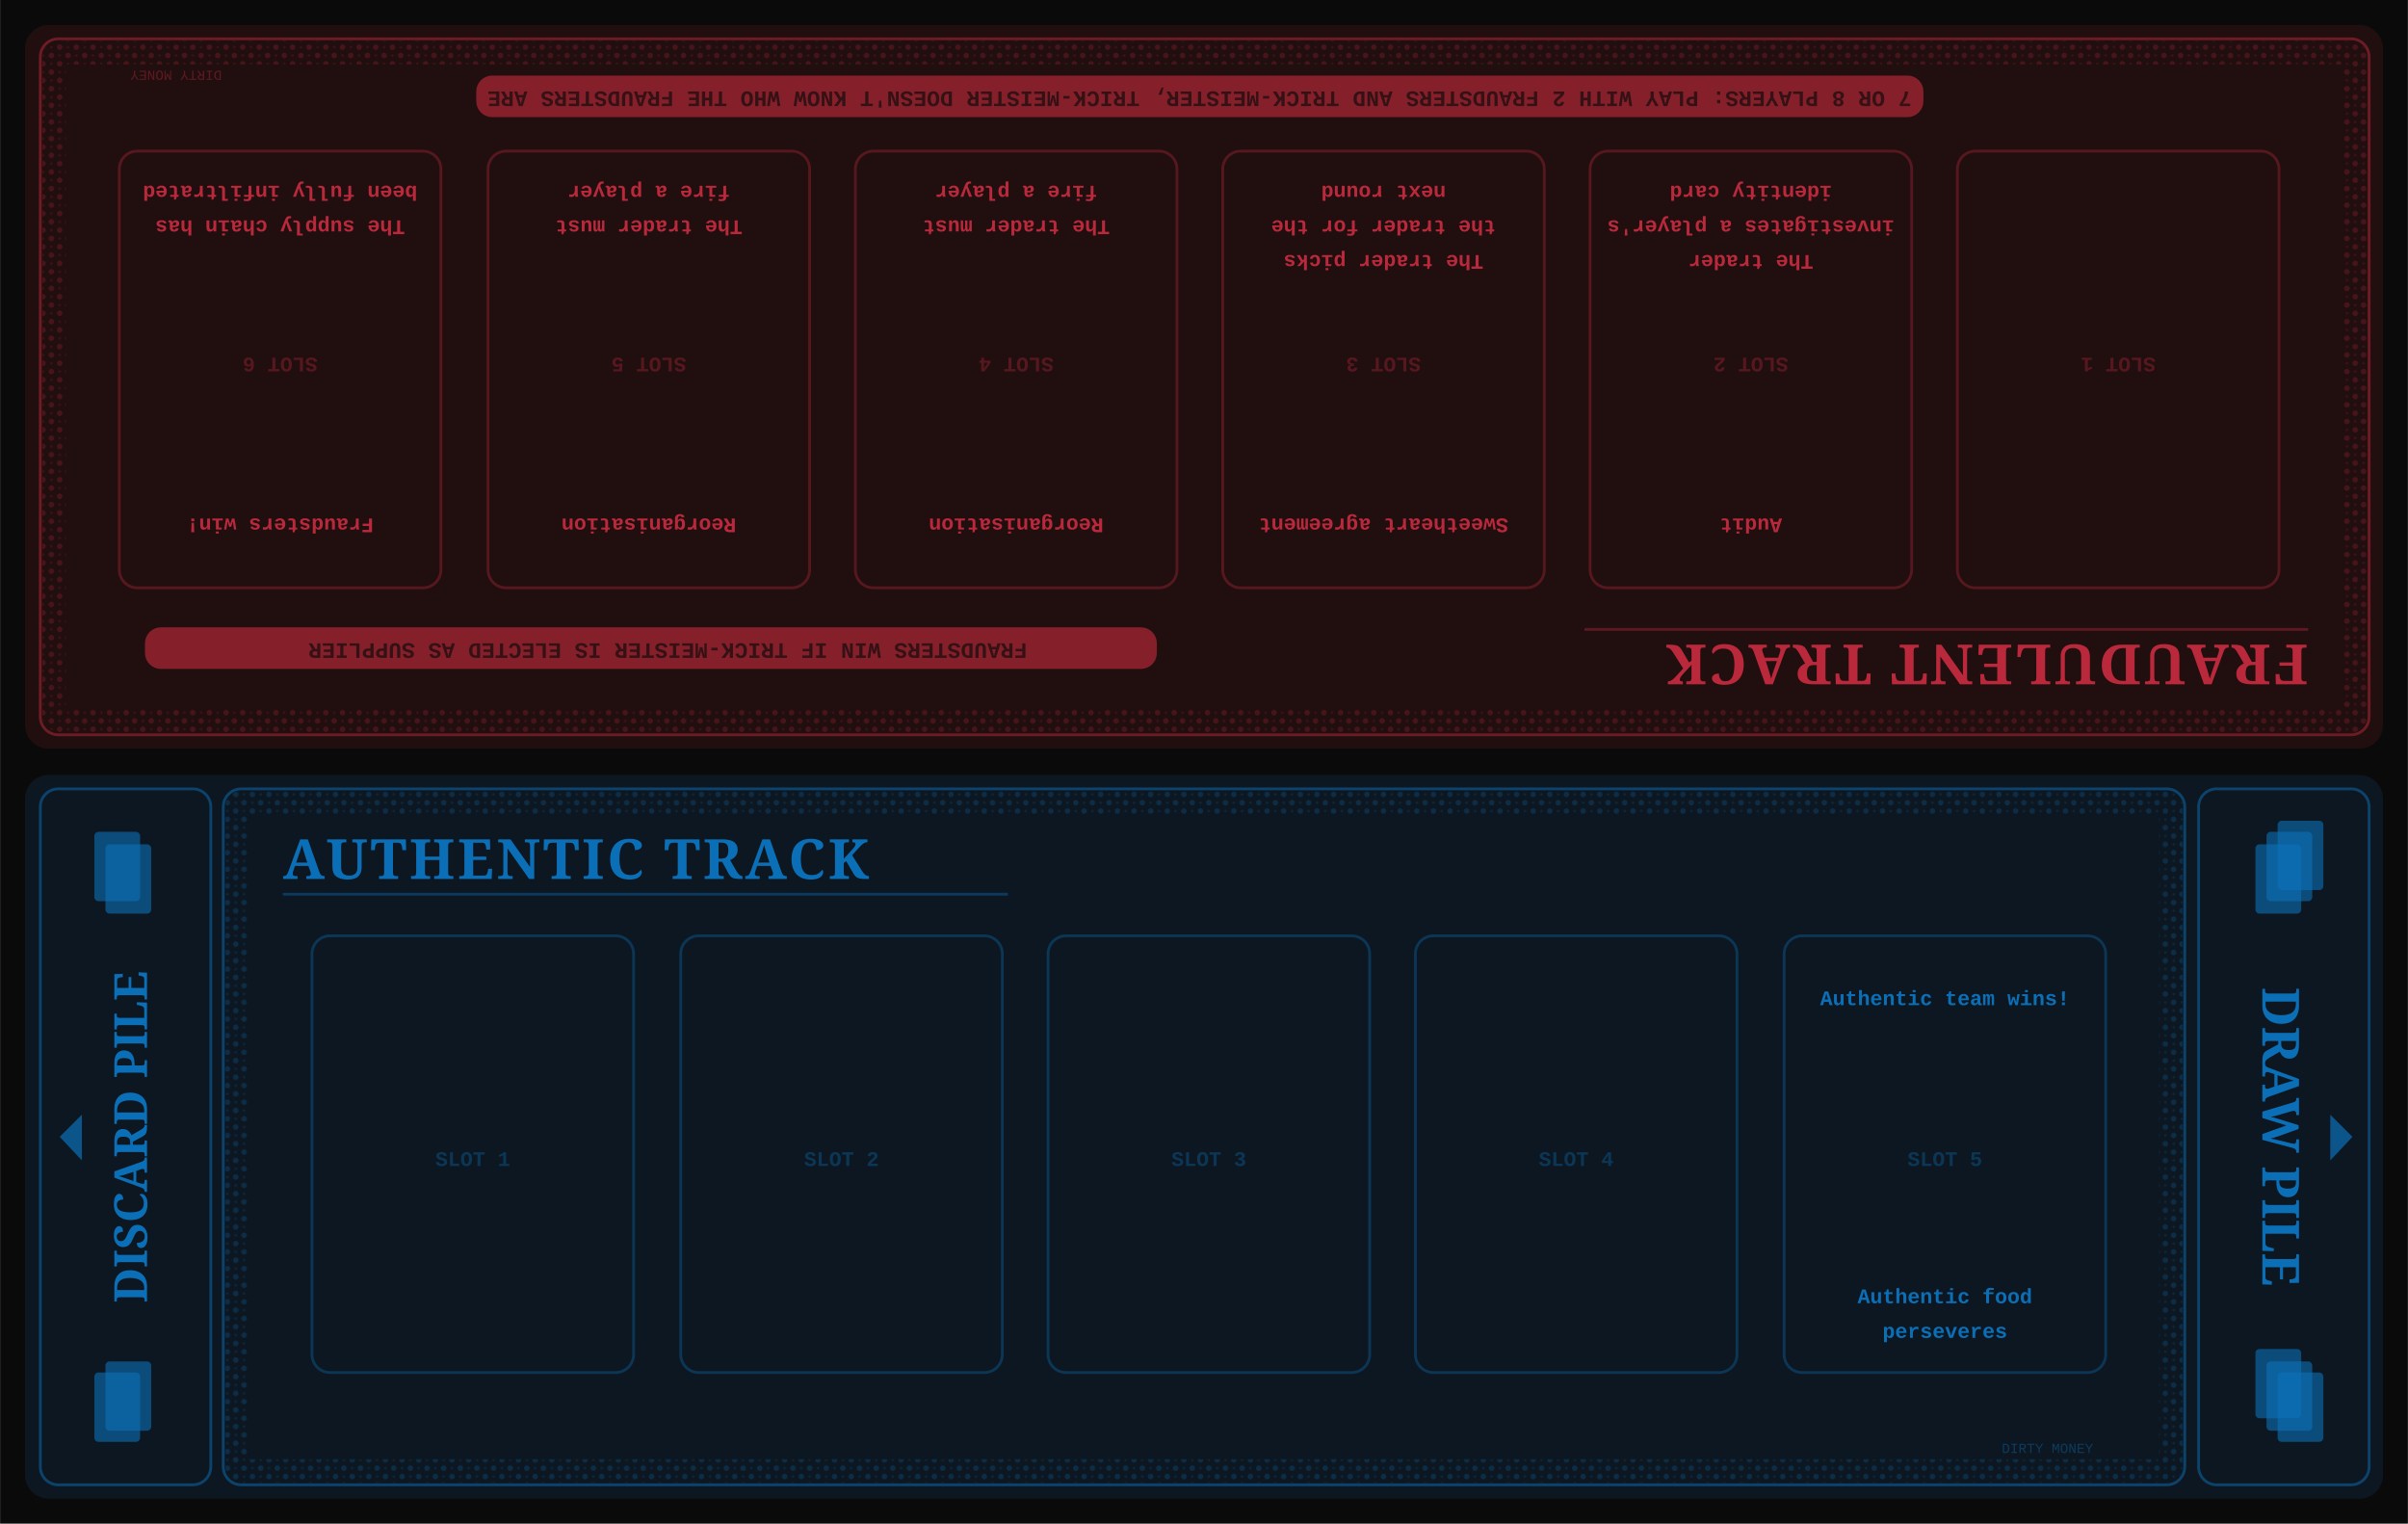
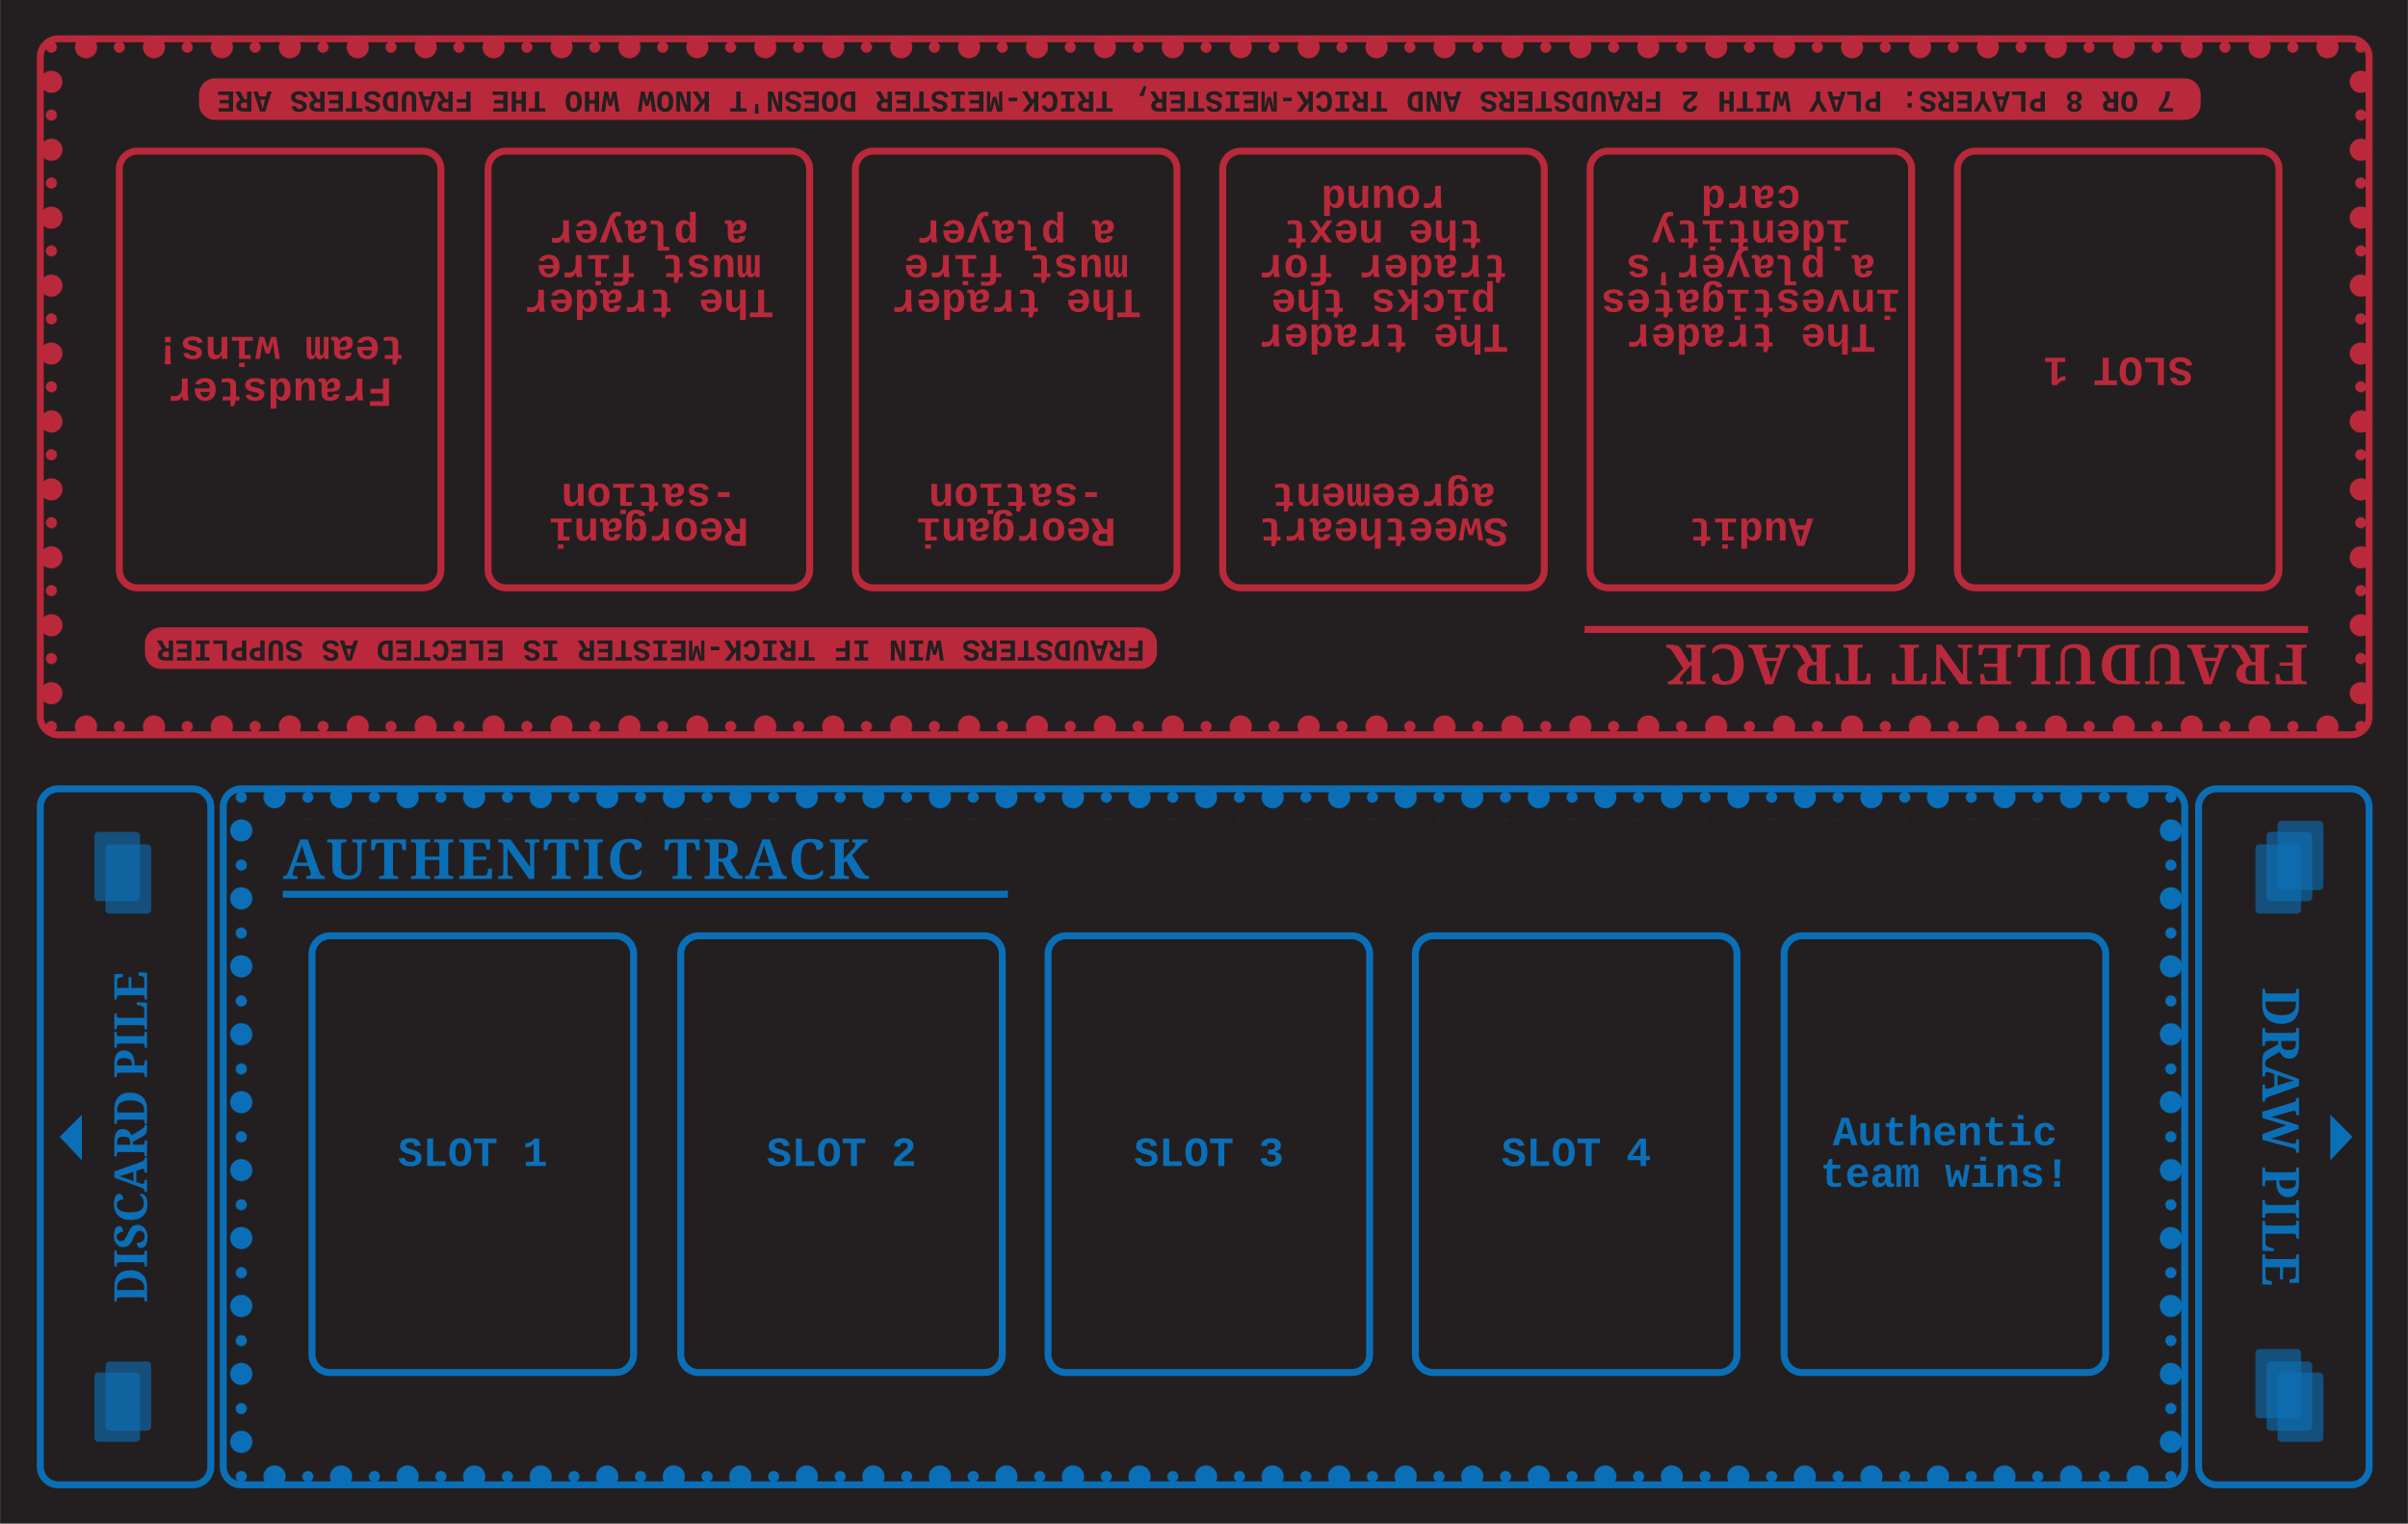
<svg xmlns="http://www.w3.org/2000/svg" width="490mm" height="310mm" viewBox="0 0 1737 1099">
  <defs>
-     <pattern id="border-pattern-fraud" x="0" y="0" width="12" height="12" patternUnits="userSpaceOnUse">
-       <circle cx="2" cy="2" r="1" fill="#ba293b" opacity="0.35" />
-       <circle cx="8" cy="8" r="1" fill="#ba293b" opacity="0.35" />
-       <circle cx="8" cy="2" r="2" fill="#ba293b" opacity="0.55" />
-       <circle cx="2" cy="8" r="2" fill="#ba293b" opacity="0.55" />
+     <pattern id="border-pattern-fraud" x="0" y="0" width="49" height="49" patternUnits="userSpaceOnUse">
+       <circle cx="16" cy="16" r="4" fill="#ba293b" opacity="1" />
+       <circle cx="40" cy="40" r="4" fill="#ba293b" opacity="1" />
+       <circle cx="40" cy="16" r="8" fill="#ba293b" opacity="1" />
+       <circle cx="16" cy="40" r="8" fill="#ba293b" opacity="1" />
    </pattern>
-     <pattern id="border-pattern-auth" x="0" y="0" width="12" height="12" patternUnits="userSpaceOnUse">
-       <circle cx="2" cy="2" r="1" fill="#0b6fb7" opacity="0.35" />
-       <circle cx="8" cy="8" r="1" fill="#0b6fb7" opacity="0.35" />
-       <circle cx="8" cy="2" r="2" fill="#0b6fb7" opacity="0.55" />
-       <circle cx="2" cy="8" r="2" fill="#0b6fb7" opacity="0.55" />
+     <pattern id="border-pattern-auth" x="0" y="0" width="48" height="49" patternUnits="userSpaceOnUse">
+       <circle cx="12" cy="16" r="4" fill="#0b6fb7" opacity="1" />
+       <circle cx="36" cy="40" r="4" fill="#0b6fb7" opacity="1" />
+       <circle cx="36" cy="16" r="8" fill="#0b6fb7" opacity="1" />
+       <circle cx="12" cy="40" r="8" fill="#0b6fb7" opacity="1" />
    </pattern>
  </defs>
-   <rect x="0" y="0" width="1737" height="1099" fill="#0a0a0a" />
+   <rect x="0" y="0" width="1737" height="1099" fill="#231f20" />
  <g transform="translate(1737, 540) rotate(180)">
    <g transform="translate(18, 0)">
-       <rect x="0" y="0" width="1701" height="522" rx="17" fill="#210e0f" />
-       <rect x="10" y="10" width="1680" height="502" rx="13" fill="none" stroke="#ba293b" stroke-width="2" opacity="0.5" />
-       <rect x="20" y="20" width="1660" height="482" rx="3" fill="none" stroke="url(#border-pattern-fraud)" stroke-width="17" opacity="0.45" />
+       <rect x="10" y="10" width="1680" height="502" rx="13" fill="none" stroke="#ba293b" stroke-width="5" opacity="1" />
+       <rect x="20" y="20" width="1660" height="482" rx="3" fill="none" stroke="url(#border-pattern-fraud)" stroke-width="24" opacity="1" />
      <text x="54" y="75" font-family="Georgia, serif" font-size="40" font-weight="bold" fill="#ba293b" letter-spacing="2">FRAUDULENT TRACK</text>
-       <line x1="54" y1="86" x2="576" y2="86" stroke="#ba293b" stroke-width="2" opacity="0.4" />
-       <rect x="893" y="66" width="713" height="13" rx="3" fill="none" stroke="#ba293b" stroke-width="17" opacity="0.65" />
-       <text x="978" y="76" font-family="Courier New, monospace" font-size="16" font-weight="bold" fill="#210e0f" opacity="0.8">FRAUDSTERS WIN IF TRICK-MEISTER IS ELECTED AS SUPPLIER</text>
+       <line x1="54" y1="86" x2="576" y2="86" stroke="#ba293b" stroke-width="5" opacity="1" />
+       <rect x="893" y="66" width="713" height="13" rx="3" fill="none" stroke="#ba293b" stroke-width="17" opacity="1" />
+       <text x="893" y="78" font-family="Courier New, monospace" font-size="22" font-weight="bold" fill="#231f20" opacity="1">FRAUDSTERS WIN IF TRICK-MEISTER IS ELECTED AS SUPPLIER</text>
      <g transform="translate(75, 116)">
-         <rect x="0" y="0" width="232" height="315" rx="13" fill="none" stroke="#ba293b" stroke-width="2" opacity="0.35" />
-         <text x="116" y="166" font-family="Courier New, monospace" font-size="15" font-weight="bold" fill="#ba293b" text-anchor="middle" opacity="0.35">SLOT 1</text>
+         <rect x="0" y="0" width="232" height="315" rx="13" fill="none" stroke="#ba293b" stroke-width="5" opacity="1" />
+         <text x="116" y="166" font-family="Courier New, monospace" font-size="30" font-weight="bold" fill="#ba293b" text-anchor="middle" opacity="1">SLOT 1</text>
      </g>
      <g transform="translate(340, 116)">
-         <rect x="0" y="0" width="232" height="315" rx="13" fill="none" stroke="#ba293b" stroke-width="2" opacity="0.35" />
-         <text x="116" y="50" font-family="Courier New, monospace" font-size="15" font-weight="bold" fill="#ba293b" text-anchor="middle" opacity="1">Audit</text>
-         <text x="116" y="166" font-family="Courier New, monospace" font-size="15" font-weight="bold" fill="#ba293b" text-anchor="middle" opacity="0.35">SLOT 2</text>
-         <text x="116" y="240" font-family="Courier New, monospace" font-size="15" font-weight="bold" fill="#ba293b" text-anchor="middle" opacity="1">The trader</text>
-         <text x="116" y="265" font-family="Courier New, monospace" font-size="15" font-weight="bold" fill="#ba293b" text-anchor="middle" opacity="1">investigates a player's</text>
-         <text x="116" y="290" font-family="Courier New, monospace" font-size="15" font-weight="bold" fill="#ba293b" text-anchor="middle" opacity="1">identity card</text>
+         <rect x="0" y="0" width="232" height="315" rx="13" fill="none" stroke="#ba293b" stroke-width="5" opacity="1" />
+         <text x="116" y="50" font-family="Courier New, monospace" font-size="30" font-weight="bold" fill="#ba293b" text-anchor="middle" opacity="1">Audit</text>
+         <text x="116" y="190" font-family="Courier New, monospace" font-size="30" font-weight="bold" fill="#ba293b" text-anchor="middle" opacity="1">The trader</text>
+         <text x="116" y="215" font-family="Courier New, monospace" font-size="30" font-weight="bold" fill="#ba293b" text-anchor="middle" opacity="1">investigates</text>
+         <text x="116" y="240" font-family="Courier New, monospace" font-size="30" font-weight="bold" fill="#ba293b" text-anchor="middle" opacity="1">a player's</text>
+         <text x="116" y="265" font-family="Courier New, monospace" font-size="30" font-weight="bold" fill="#ba293b" text-anchor="middle" opacity="1">identity</text>
+         <text x="116" y="290" font-family="Courier New, monospace" font-size="30" font-weight="bold" fill="#ba293b" text-anchor="middle" opacity="1">card</text>
      </g>
      <g transform="translate(605, 116)">
-         <rect x="0" y="0" width="232" height="315" rx="13" fill="none" stroke="#ba293b" stroke-width="2" opacity="0.35" />
-         <text x="116" y="50" font-family="Courier New, monospace" font-size="15" font-weight="bold" fill="#ba293b" text-anchor="middle" opacity="1">Sweetheart agreement</text>
-         <text x="116" y="166" font-family="Courier New, monospace" font-size="15" font-weight="bold" fill="#ba293b" text-anchor="middle" opacity="0.35">SLOT 3</text>
-         <text x="116" y="240" font-family="Courier New, monospace" font-size="15" font-weight="bold" fill="#ba293b" text-anchor="middle" opacity="1">The trader picks</text>
-         <text x="116" y="265" font-family="Courier New, monospace" font-size="15" font-weight="bold" fill="#ba293b" text-anchor="middle" opacity="1">the trader for the</text>
-         <text x="116" y="290" font-family="Courier New, monospace" font-size="15" font-weight="bold" fill="#ba293b" text-anchor="middle" opacity="1">next round</text>
+         <rect x="0" y="0" width="232" height="315" rx="13" fill="none" stroke="#ba293b" stroke-width="5" opacity="1" />
+         <text x="116" y="50" font-family="Courier New, monospace" font-size="30" font-weight="bold" fill="#ba293b" text-anchor="middle" opacity="1">Sweetheart</text>
+         <text x="116" y="75" font-family="Courier New, monospace" font-size="30" font-weight="bold" fill="#ba293b" text-anchor="middle" opacity="1">agreement</text>
+         <text x="116" y="190" font-family="Courier New, monospace" font-size="30" font-weight="bold" fill="#ba293b" text-anchor="middle" opacity="1">The trader</text>
+         <text x="116" y="215" font-family="Courier New, monospace" font-size="30" font-weight="bold" fill="#ba293b" text-anchor="middle" opacity="1">picks the</text>
+         <text x="116" y="240" font-family="Courier New, monospace" font-size="30" font-weight="bold" fill="#ba293b" text-anchor="middle" opacity="1">trader for </text>
+         <text x="116" y="265" font-family="Courier New, monospace" font-size="30" font-weight="bold" fill="#ba293b" text-anchor="middle" opacity="1">the next</text>
+         <text x="116" y="290" font-family="Courier New, monospace" font-size="30" font-weight="bold" fill="#ba293b" text-anchor="middle" opacity="1">round</text>
      </g>
      <g transform="translate(870, 116)">
-         <rect x="0" y="0" width="232" height="315" rx="13" fill="none" stroke="#ba293b" stroke-width="2" opacity="0.35" />
-         <text x="116" y="50" font-family="Courier New, monospace" font-size="15" font-weight="bold" fill="#ba293b" text-anchor="middle" opacity="1">Reorganisation</text>
-         <text x="116" y="166" font-family="Courier New, monospace" font-size="15" font-weight="bold" fill="#ba293b" text-anchor="middle" opacity="0.35">SLOT 4</text>
-         <text x="116" y="265" font-family="Courier New, monospace" font-size="15" font-weight="bold" fill="#ba293b" text-anchor="middle" opacity="1">The trader must</text>
-         <text x="116" y="290" font-family="Courier New, monospace" font-size="15" font-weight="bold" fill="#ba293b" text-anchor="middle" opacity="1">fire a player</text>
+         <rect x="0" y="0" width="232" height="315" rx="13" fill="none" stroke="#ba293b" stroke-width="5" opacity="1" />
+         <text x="116" y="50" font-family="Courier New, monospace" font-size="30" font-weight="bold" fill="#ba293b" text-anchor="middle" opacity="1">Reorgani</text>
+         <text x="116" y="75" font-family="Courier New, monospace" font-size="30" font-weight="bold" fill="#ba293b" text-anchor="middle" opacity="1">-sation</text>
+         <text x="116" y="215" font-family="Courier New, monospace" font-size="30" font-weight="bold" fill="#ba293b" text-anchor="middle" opacity="1">The trader</text>
+         <text x="116" y="240" font-family="Courier New, monospace" font-size="30" font-weight="bold" fill="#ba293b" text-anchor="middle" opacity="1">must fire</text>
+         <text x="116" y="265" font-family="Courier New, monospace" font-size="30" font-weight="bold" fill="#ba293b" text-anchor="middle" opacity="1">a player</text>
      </g>
      <g transform="translate(1135, 116)">
-         <rect x="0" y="0" width="232" height="315" rx="13" fill="none" stroke="#ba293b" stroke-width="2" opacity="0.35" />
-         <text x="116" y="50" font-family="Courier New, monospace" font-size="15" font-weight="bold" fill="#ba293b" text-anchor="middle" opacity="1">Reorganisation</text>
-         <text x="116" y="166" font-family="Courier New, monospace" font-size="15" font-weight="bold" fill="#ba293b" text-anchor="middle" opacity="0.35">SLOT 5</text>
-         <text x="116" y="265" font-family="Courier New, monospace" font-size="15" font-weight="bold" fill="#ba293b" text-anchor="middle" opacity="1">The trader must</text>
-         <text x="116" y="290" font-family="Courier New, monospace" font-size="15" font-weight="bold" fill="#ba293b" text-anchor="middle" opacity="1">fire a player</text>
+         <rect x="0" y="0" width="232" height="315" rx="13" fill="none" stroke="#ba293b" stroke-width="5" opacity="1" />
+         <text x="116" y="50" font-family="Courier New, monospace" font-size="30" font-weight="bold" fill="#ba293b" text-anchor="middle" opacity="1">Reorgani</text>
+         <text x="116" y="75" font-family="Courier New, monospace" font-size="30" font-weight="bold" fill="#ba293b" text-anchor="middle" opacity="1">-sation</text>
+         <text x="116" y="215" font-family="Courier New, monospace" font-size="30" font-weight="bold" fill="#ba293b" text-anchor="middle" opacity="1">The trader</text>
+         <text x="116" y="240" font-family="Courier New, monospace" font-size="30" font-weight="bold" fill="#ba293b" text-anchor="middle" opacity="1">must fire</text>
+         <text x="116" y="265" font-family="Courier New, monospace" font-size="30" font-weight="bold" fill="#ba293b" text-anchor="middle" opacity="1">a player</text>
      </g>
      <g transform="translate(1401, 116)">
-         <rect x="0" y="0" width="232" height="315" rx="13" fill="none" stroke="#ba293b" stroke-width="2" opacity="0.35" />
-         <text x="116" y="50" font-family="Courier New, monospace" font-size="15" font-weight="bold" fill="#ba293b" text-anchor="middle" opacity="1">Fraudsters win!</text>
-         <text x="116" y="166" font-family="Courier New, monospace" font-size="15" font-weight="bold" fill="#ba293b" text-anchor="middle" opacity="0.35">SLOT 6</text>
-         <text x="116" y="265" font-family="Courier New, monospace" font-size="15" font-weight="bold" fill="#ba293b" text-anchor="middle" opacity="1">The supply chain has</text>
-         <text x="116" y="290" font-family="Courier New, monospace" font-size="15" font-weight="bold" fill="#ba293b" text-anchor="middle" opacity="1">been fully infiltrated</text>
+         <rect x="0" y="0" width="232" height="315" rx="13" fill="none" stroke="#ba293b" stroke-width="5" opacity="1" />
+         <text x="116" y="151" font-family="Courier New, monospace" font-size="30" font-weight="bold" fill="#ba293b" text-anchor="middle" opacity="1">Fraudster</text>
+         <text x="116" y="181" font-family="Courier New, monospace" font-size="30" font-weight="bold" fill="#ba293b" text-anchor="middle" opacity="1">team wins!</text>
      </g>
-       <rect x="340" y="464" width="1027" height="13" rx="3" fill="none" stroke="#ba293b" stroke-width="17" opacity="0.65" />
-       <text x="340" y="474" font-family="Courier New, monospace" font-size="16" font-weight="bold" fill="#210e0f" opacity="0.8">7 OR 8 PLAYERS: PLAY WITH 2 FRAUDSTERS AND TRICK-MEISTER, TRICK-MEISTER DOESN'T KNOW WHO THE FRAUDSTERS ARE</text>
-       <text x="1625" y="489" font-family="Courier New, monospace" font-size="10" fill="#ba293b" text-anchor="end" opacity="0.4">DIRTY MONEY</text>
+       <rect x="140" y="462" width="1427" height="13" rx="3" fill="none" stroke="#ba293b" stroke-width="17" opacity="1" />
+       <text x="150" y="474" font-family="Courier New, monospace" font-size="22" font-weight="bold" fill="#231f20" opacity="1">7 OR 8 PLAYERS: PLAY WITH 2 FRAUDSTERS AND TRICK-MEISTER, TRICK-MEISTER DOESN'T KNOW WHO THE FRAUDSTERS ARE</text>
    </g>
  </g>
  <g transform="translate(18, 559)">
-     <rect x="0" y="0" width="1701" height="522" rx="17" fill="#0d1721" />
-     <rect x="11" y="10" width="123" height="502" rx="13" fill="none" stroke="#0b6fb7" stroke-width="2" opacity="0.5" />
+     <rect x="11" y="10" width="123" height="502" rx="13" fill="none" stroke="#0b6fb7" stroke-width="5" opacity="1" />
    <text x="72" y="277" font-family="Georgia, serif" font-size="33" font-weight="bold" fill="#0b6fb7" text-anchor="middle" transform="rotate(-90 72 261)">DISCARD PILE</text>
-     <path d="M 25 261 L 41 245 L 41 278 Z" fill="#0b6fb7" opacity="0.7" />
+     <path d="M 25 261 L 41 245 L 41 278 Z" fill="#0b6fb7" opacity="1" />
    <rect x="50" y="41" width="33" height="50" rx="3" fill="#0b6fb7" opacity="0.6" />
    <rect x="58" y="50" width="33" height="50" rx="3" fill="#0b6fb7" opacity="0.6" />
    <rect x="50" y="431" width="33" height="50" rx="3" fill="#0b6fb7" opacity="0.6" />
    <rect x="58" y="423" width="33" height="50" rx="3" fill="#0b6fb7" opacity="0.6" />
-     <rect x="1568" y="10" width="123" height="502" rx="13" fill="none" stroke="#0b6fb7" stroke-width="2" opacity="0.5" />
+     <rect x="1568" y="10" width="123" height="502" rx="13" fill="none" stroke="#0b6fb7" stroke-width="5" opacity="1" />
    <text x="1630" y="277" font-family="Georgia, serif" font-size="37" font-weight="bold" fill="#0b6fb7" text-anchor="middle" transform="rotate(90 1630 261)">DRAW PILE</text>
-     <path d="M 1679 261 L 1663 245 L 1663 278 Z" fill="#0b6fb7" opacity="0.7" />
+     <path d="M 1679 261 L 1663 245 L 1663 278 Z" fill="#0b6fb7" opacity="1" />
    <rect x="1625" y="33" width="33" height="50" rx="3" fill="#0b6fb7" opacity="0.6" />
    <rect x="1617" y="41" width="33" height="50" rx="3" fill="#0b6fb7" opacity="0.6" />
    <rect x="1609" y="50" width="33" height="50" rx="3" fill="#0b6fb7" opacity="0.6" />
    <rect x="1625" y="431" width="33" height="50" rx="3" fill="#0b6fb7" opacity="0.6" />
    <rect x="1617" y="423" width="33" height="50" rx="3" fill="#0b6fb7" opacity="0.6" />
    <rect x="1609" y="414" width="33" height="50" rx="3" fill="#0b6fb7" opacity="0.6" />
-     <rect x="143" y="10" width="1415" height="502" rx="13" fill="none" stroke="#0b6fb7" stroke-width="2" opacity="0.5" />
-     <rect x="153" y="20" width="1395" height="482" rx="3" fill="none" stroke="url(#border-pattern-auth)" stroke-width="17" opacity="0.45" />
+     <rect x="143" y="10" width="1415" height="502" rx="13" fill="none" stroke="#0b6fb7" stroke-width="5" opacity="1" />
+     <rect x="153" y="20" width="1395" height="482" rx="3" fill="none" stroke="url(#border-pattern-auth)" stroke-width="24" opacity="1" />
    <text x="186" y="75" font-family="Georgia, serif" font-size="40" font-weight="bold" fill="#0b6fb7" letter-spacing="2">AUTHENTIC TRACK</text>
-     <line x1="186" y1="86" x2="709" y2="86" stroke="#0b6fb7" stroke-width="2" opacity="0.4" />
+     <line x1="186" y1="86" x2="709" y2="86" stroke="#0b6fb7" stroke-width="5" opacity="1" />
    <g transform="translate(207, 116)">
-       <rect x="0" y="0" width="232" height="315" rx="13" fill="none" stroke="#0b6fb7" stroke-width="2" opacity="0.35" />
-       <text x="116" y="166" font-family="Courier New, monospace" font-size="15" font-weight="bold" fill="#0b6fb7" text-anchor="middle" opacity="0.35">SLOT 1</text>
+       <rect x="0" y="0" width="232" height="315" rx="13" fill="none" stroke="#0b6fb7" stroke-width="5" opacity="1" />
+       <text x="116" y="166" font-family="Courier New, monospace" font-size="30" font-weight="bold" fill="#0b6fb7" text-anchor="middle" opacity="1">SLOT 1</text>
    </g>
    <g transform="translate(473, 116)">
-       <rect x="0" y="0" width="232" height="315" rx="13" fill="none" stroke="#0b6fb7" stroke-width="2" opacity="0.35" />
-       <text x="116" y="166" font-family="Courier New, monospace" font-size="15" font-weight="bold" fill="#0b6fb7" text-anchor="middle" opacity="0.35">SLOT 2</text>
+       <rect x="0" y="0" width="232" height="315" rx="13" fill="none" stroke="#0b6fb7" stroke-width="5" opacity="1" />
+       <text x="116" y="166" font-family="Courier New, monospace" font-size="30" font-weight="bold" fill="#0b6fb7" text-anchor="middle" opacity="1">SLOT 2</text>
    </g>
    <g transform="translate(738, 116)">
-       <rect x="0" y="0" width="232" height="315" rx="13" fill="none" stroke="#0b6fb7" stroke-width="2" opacity="0.35" />
-       <text x="116" y="166" font-family="Courier New, monospace" font-size="15" font-weight="bold" fill="#0b6fb7" text-anchor="middle" opacity="0.35">SLOT 3</text>
+       <rect x="0" y="0" width="232" height="315" rx="13" fill="none" stroke="#0b6fb7" stroke-width="5" opacity="1" />
+       <text x="116" y="166" font-family="Courier New, monospace" font-size="30" font-weight="bold" fill="#0b6fb7" text-anchor="middle" opacity="1">SLOT 3</text>
    </g>
    <g transform="translate(1003, 116)">
-       <rect x="0" y="0" width="232" height="315" rx="13" fill="none" stroke="#0b6fb7" stroke-width="2" opacity="0.35" />
-       <text x="116" y="166" font-family="Courier New, monospace" font-size="15" font-weight="bold" fill="#0b6fb7" text-anchor="middle" opacity="0.35">SLOT 4</text>
+       <rect x="0" y="0" width="232" height="315" rx="13" fill="none" stroke="#0b6fb7" stroke-width="5" opacity="1" />
+       <text x="116" y="166" font-family="Courier New, monospace" font-size="30" font-weight="bold" fill="#0b6fb7" text-anchor="middle" opacity="1">SLOT 4</text>
    </g>
    <g transform="translate(1269, 116)">
-       <rect x="0" y="0" width="232" height="315" rx="13" fill="none" stroke="#0b6fb7" stroke-width="2" opacity="0.35" />
-       <text x="116" y="50" font-family="Courier New, monospace" font-size="15" font-weight="bold" fill="#0b6fb7" text-anchor="middle" opacity="1">Authentic team wins!</text>
-       <text x="116" y="166" font-family="Courier New, monospace" font-size="15" font-weight="bold" fill="#0b6fb7" text-anchor="middle" opacity="0.35">SLOT 5</text>
-       <text x="116" y="265" font-family="Courier New, monospace" font-size="15" font-weight="bold" fill="#0b6fb7" text-anchor="middle" opacity="1">Authentic food</text>
-       <text x="116" y="290" font-family="Courier New, monospace" font-size="15" font-weight="bold" fill="#0b6fb7" text-anchor="middle" opacity="1">perseveres</text>
+       <rect x="0" y="0" width="232" height="315" rx="13" fill="none" stroke="#0b6fb7" stroke-width="5" opacity="1" />
+       <text x="116" y="151" font-family="Courier New, monospace" font-size="30" font-weight="bold" fill="#0b6fb7" text-anchor="middle" opacity="1">Authentic</text>
+       <text x="116" y="181" font-family="Courier New, monospace" font-size="30" font-weight="bold" fill="#0b6fb7" text-anchor="middle" opacity="1">team wins!</text>
    </g>
-     <text x="1492" y="489" font-family="Courier New, monospace" font-size="10" fill="#0b6fb7" text-anchor="end" opacity="0.4">DIRTY MONEY</text>
  </g>
</svg>
